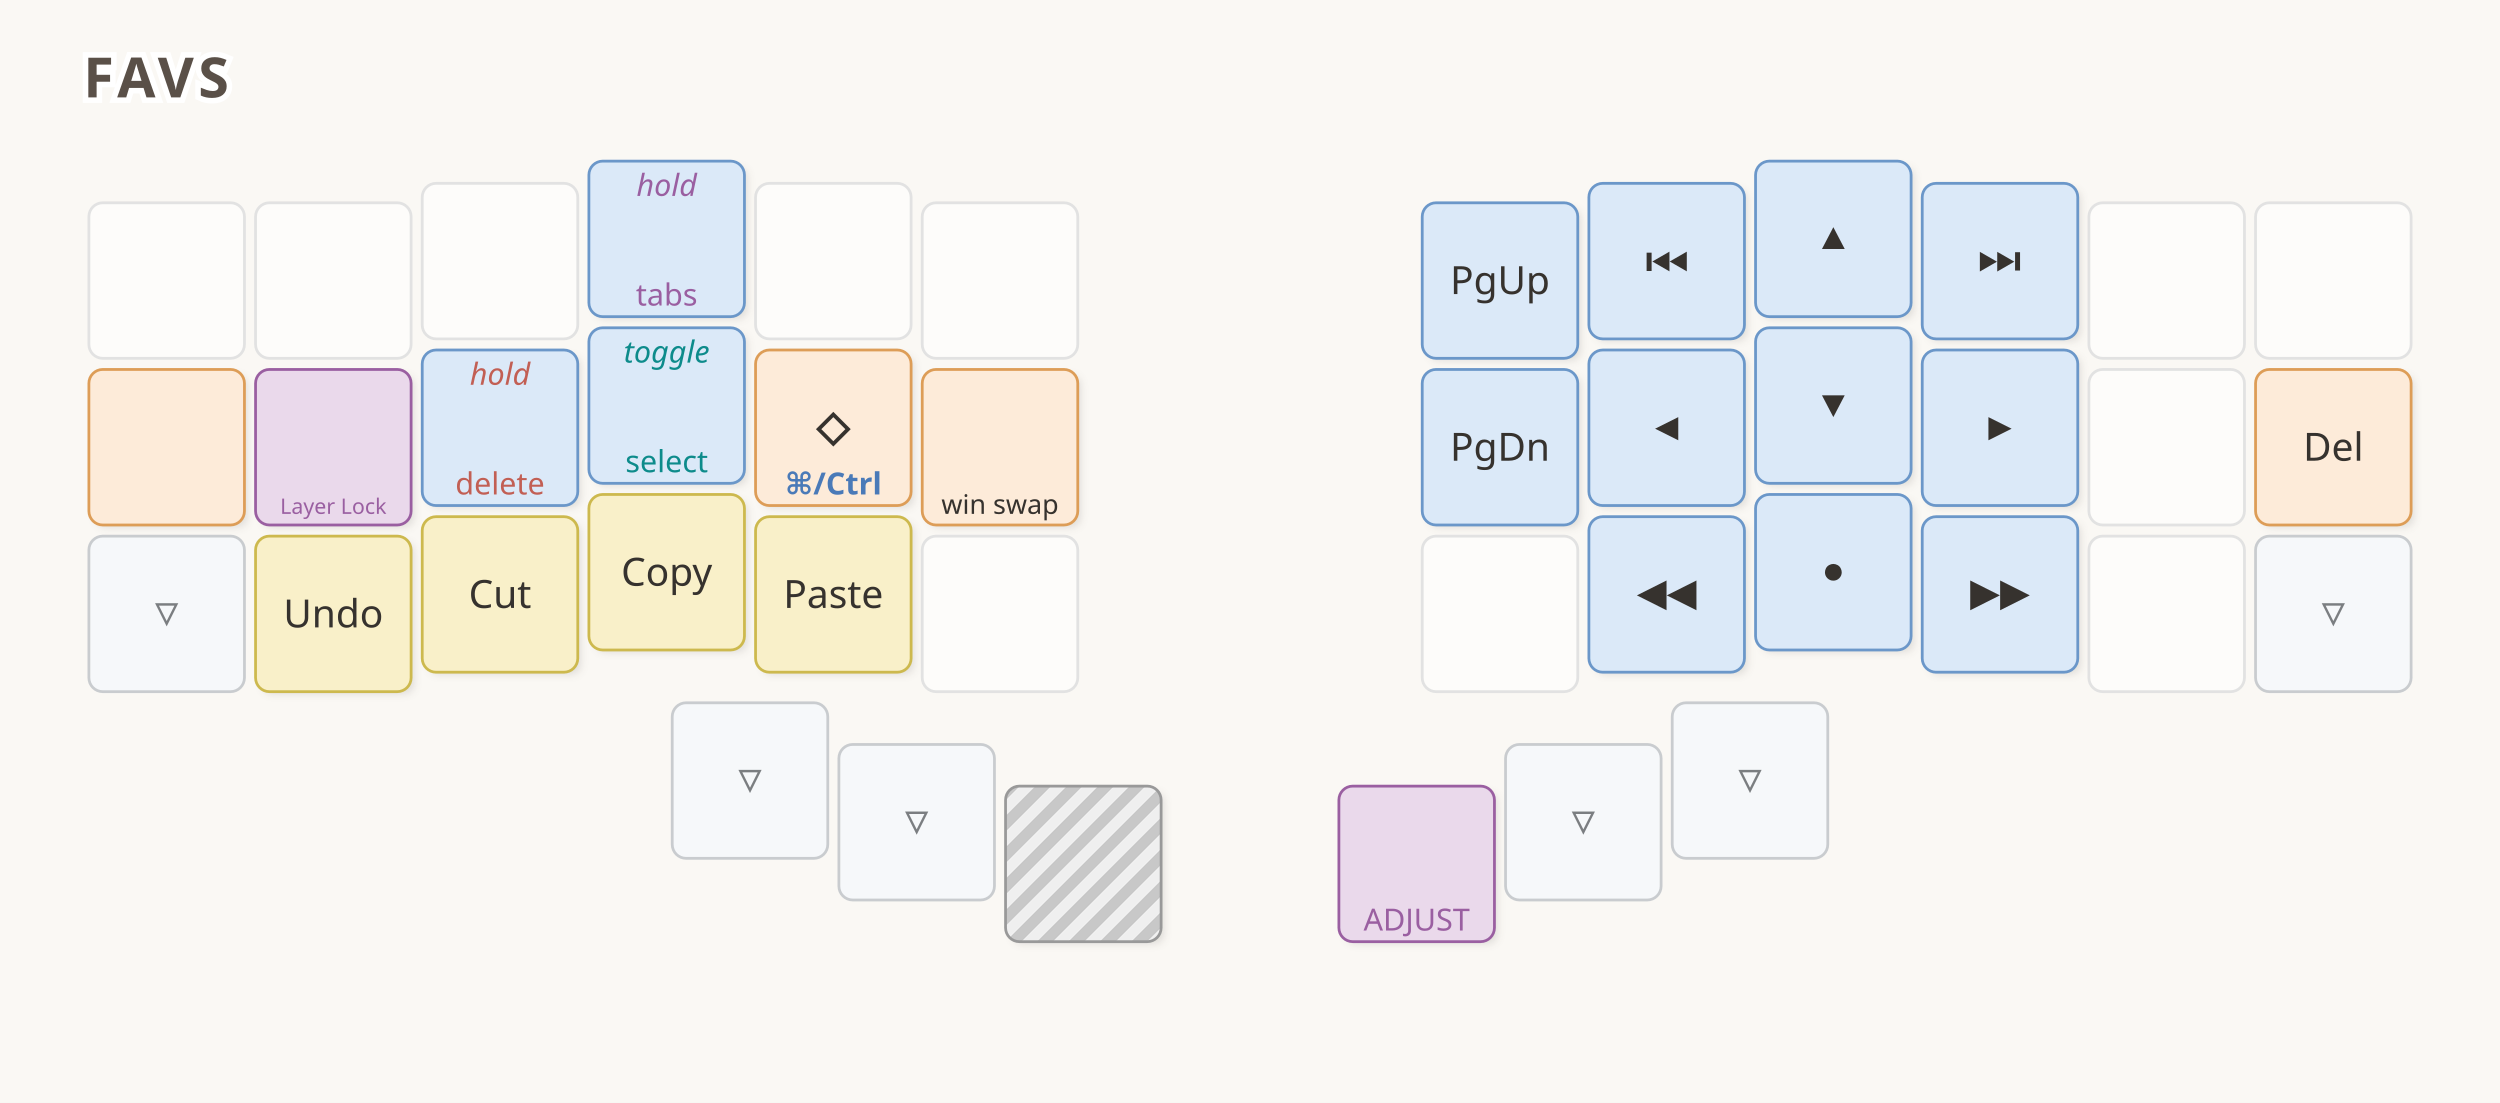
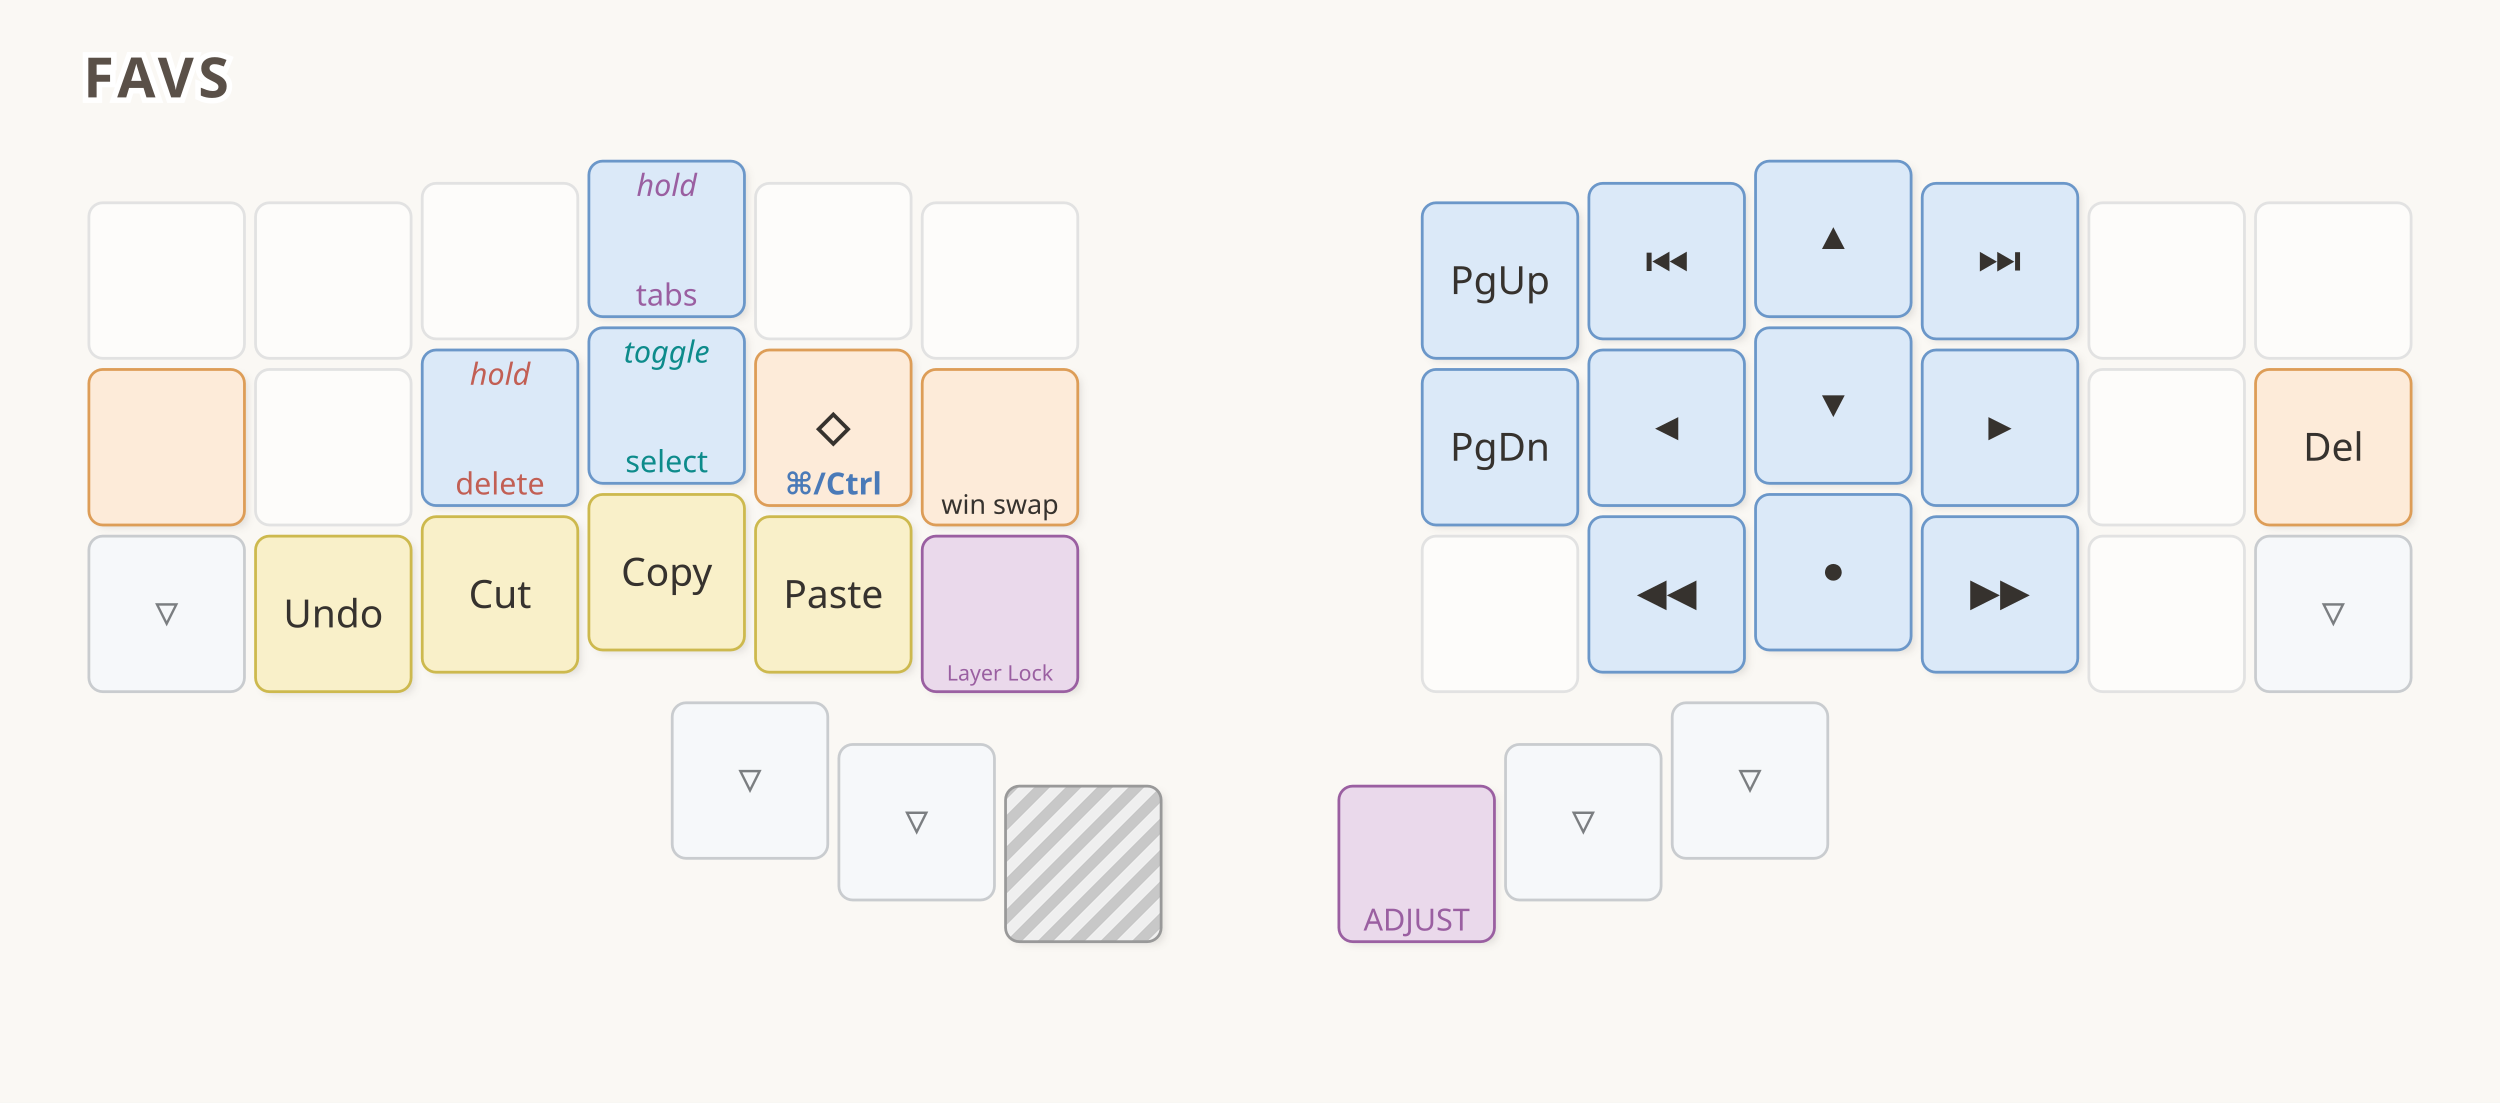
<svg xmlns="http://www.w3.org/2000/svg" xmlns:xlink="http://www.w3.org/1999/xlink" width="900" height="397" viewBox="0 0 900 397" class="keymap">
  <defs>
    <filter id="sh" x="-50%" y="-50%" width="200%" height="200%" color-interpolation-filters="sRGB">
      <feGaussianBlur stdDeviation="1.6" />
    </filter>
  </defs>
  <rect x="0" y="0" width="100%" height="100%" fill="#faf8f4" />
  <defs>/* start glyphs */
<svg id="mdi:backspace-outline">
      <svg id="mdi-backspace-outline" viewBox="0 0 24 24">
        <path d="M19,15.59L17.59,17L14,13.41L10.41,17L9,15.59L12.59,12L9,8.41L10.41,7L14,10.59L17.59,7L19,8.41L15.41,12L19,15.59M22,3A2,2 0 0,1 24,5V19A2,2 0 0,1 22,21H7C6.31,21 5.77,20.64 5.41,20.11L0,12L5.41,3.88C5.77,3.35 6.31,3 7,3H22M22,5H7L2.28,12L7,19H22V5Z" />
        <defs>
          <pattern id="stripes" patternUnits="userSpaceOnUse" width="8" height="8" patternTransform="rotate(45)">
            <rect width="8" height="8" fill="#efefef" />
            <rect width="4" height="8" fill="#c8c8c8" />
          </pattern>
        </defs>
      </svg>
      <defs>
        <pattern id="stripes" patternUnits="userSpaceOnUse" width="8" height="8" patternTransform="rotate(45)">
          <rect width="8" height="8" fill="#efefef" />
          <rect width="4" height="8" fill="#c8c8c8" />
        </pattern>
      </defs>
    </svg>
    <svg id="mdi:keyboard-esc">
      <svg id="mdi-keyboard-esc" viewBox="0 0 24 24">
        <path d="M1 7H7V9H3V11H7V13H3V15H7V17H1V7M11 7H15V9H11V11H13C14.11 11 15 11.9 15 13V15C15 16.11 14.11 17 13 17H9V15H13V13H11C9.9 13 9 12.11 9 11V9C9 7.9 9.9 7 11 7M19 7H21C22.11 7 23 7.9 23 9V10H21V9H19V15H21V14H23V15C23 16.11 22.11 17 21 17H19C17.9 17 17 16.11 17 15V9C17 7.9 17.9 7 19 7Z" />
        <defs>
          <pattern id="stripes" patternUnits="userSpaceOnUse" width="8" height="8" patternTransform="rotate(45)">
            <rect width="8" height="8" fill="#efefef" />
            <rect width="4" height="8" fill="#c8c8c8" />
          </pattern>
        </defs>
      </svg>
      <defs>
        <pattern id="stripes" patternUnits="userSpaceOnUse" width="8" height="8" patternTransform="rotate(45)">
          <rect width="8" height="8" fill="#efefef" />
          <rect width="4" height="8" fill="#c8c8c8" />
        </pattern>
      </defs>
    </svg>
    <svg id="mdi:layers-triple-outline">
      <svg id="mdi-layers-triple-outline" viewBox="0 0 24 24">
        <path d="M12 16.54L19.37 10.8L21 12.07L12 19.07L3 12.07L4.62 10.81L12 16.54M12 14L3 7L12 0L21 7L12 14M12 2.53L6.26 7L12 11.47L17.74 7L12 2.53M12 21.47L19.37 15.73L21 17L12 24L3 17L4.62 15.74L12 21.47" />
        <defs>
          <pattern id="stripes" patternUnits="userSpaceOnUse" width="8" height="8" patternTransform="rotate(45)">
            <rect width="8" height="8" fill="#efefef" />
            <rect width="4" height="8" fill="#c8c8c8" />
          </pattern>
        </defs>
      </svg>
      <defs>
        <pattern id="stripes" patternUnits="userSpaceOnUse" width="8" height="8" patternTransform="rotate(45)">
          <rect width="8" height="8" fill="#efefef" />
          <rect width="4" height="8" fill="#c8c8c8" />
        </pattern>
      </defs>
    </svg>
    <svg id="mdi:lock-outline">
      <svg id="mdi-lock-outline" viewBox="0 0 24 24">
        <path d="M12,17C10.89,17 10,16.1 10,15C10,13.89 10.89,13 12,13A2,2 0 0,1 14,15A2,2 0 0,1 12,17M18,20V10H6V20H18M18,8A2,2 0 0,1 20,10V20A2,2 0 0,1 18,22H6C4.89,22 4,21.1 4,20V10C4,8.89 4.89,8 6,8H7V6A5,5 0 0,1 12,1A5,5 0 0,1 17,6V8H18M12,3A3,3 0 0,0 9,6V8H15V6A3,3 0 0,0 12,3Z" />
        <defs>
          <pattern id="stripes" patternUnits="userSpaceOnUse" width="8" height="8" patternTransform="rotate(45)">
            <rect width="8" height="8" fill="#efefef" />
            <rect width="4" height="8" fill="#c8c8c8" />
          </pattern>
        </defs>
      </svg>
      <defs>
        <pattern id="stripes" patternUnits="userSpaceOnUse" width="8" height="8" patternTransform="rotate(45)">
          <rect width="8" height="8" fill="#efefef" />
          <rect width="4" height="8" fill="#c8c8c8" />
        </pattern>
      </defs>
    </svg>
    <svg id="mdi:selection">
      <svg id="mdi-selection" viewBox="0 0 24 24">
        <path d="M2,4C2,2.89 2.9,2 4,2H7V4H4V7H2V4M22,4V7H20V4H17V2H20A2,2 0 0,1 22,4M20,20V17H22V20C22,21.11 21.1,22 20,22H17V20H20M2,20V17H4V20H7V22H4A2,2 0 0,1 2,20M10,2H14V4H10V2M10,20H14V22H10V20M20,10H22V14H20V10M2,10H4V14H2V10Z" />
        <defs>
          <pattern id="stripes" patternUnits="userSpaceOnUse" width="8" height="8" patternTransform="rotate(45)">
            <rect width="8" height="8" fill="#efefef" />
            <rect width="4" height="8" fill="#c8c8c8" />
          </pattern>
        </defs>
      </svg>
      <defs>
        <pattern id="stripes" patternUnits="userSpaceOnUse" width="8" height="8" patternTransform="rotate(45)">
          <rect width="8" height="8" fill="#efefef" />
          <rect width="4" height="8" fill="#c8c8c8" />
        </pattern>
      </defs>
    </svg>
    <svg id="mdi:swap-horizontal">
      <svg id="mdi-swap-horizontal" viewBox="0 0 24 24">
        <path d="M21,9L17,5V8H10V10H17V13M7,11L3,15L7,19V16H14V14H7V11Z" />
        <defs>
          <pattern id="stripes" patternUnits="userSpaceOnUse" width="8" height="8" patternTransform="rotate(45)">
            <rect width="8" height="8" fill="#efefef" />
            <rect width="4" height="8" fill="#c8c8c8" />
          </pattern>
        </defs>
      </svg>
      <defs>
        <pattern id="stripes" patternUnits="userSpaceOnUse" width="8" height="8" patternTransform="rotate(45)">
          <rect width="8" height="8" fill="#efefef" />
          <rect width="4" height="8" fill="#c8c8c8" />
        </pattern>
      </defs>
    </svg>
    <svg id="mdi:tab">
      <svg id="mdi-tab" viewBox="0 0 24 24">
        <path d="M21,3H3A2,2 0 0,0 1,5V19A2,2 0 0,0 3,21H21A2,2 0 0,0 23,19V5A2,2 0 0,0 21,3M21,19H3V5H13V9H21V19Z" />
        <defs>
          <pattern id="stripes" patternUnits="userSpaceOnUse" width="8" height="8" patternTransform="rotate(45)">
            <rect width="8" height="8" fill="#efefef" />
            <rect width="4" height="8" fill="#c8c8c8" />
          </pattern>
        </defs>
      </svg>
      <defs>
        <pattern id="stripes" patternUnits="userSpaceOnUse" width="8" height="8" patternTransform="rotate(45)">
          <rect width="8" height="8" fill="#efefef" />
          <rect width="4" height="8" fill="#c8c8c8" />
        </pattern>
      </defs>
    </svg>
  </defs>/* end glyphs */
<style>/* inherit to force styles through use tags */
svg path {
    fill: inherit;
}

/* font and background color specifications */
svg.keymap {
    font-family: 'Source Sans 3','Source Sans Pro',sans-serif;
    font-size: 14px;
    font-kerning: normal;
    text-rendering: optimizeLegibility;
    fill: #24292e;
}

/* default key styling */
rect.key {
    fill: #f6f8fa;
}

rect.key, rect.combo {
    stroke: #c9cccf;
    stroke-width: 1;
}

/* default key side styling, only used is draw_key_sides is set */
rect.side {
    filter: brightness(90%);
}

/* color accent for combo boxes */
rect.combo, rect.combo-separate {
    fill: #cdf;
}

/* color accent for held keys */
rect.held, rect.combo.held {
    fill: #fdd;
}

/* color accent for ghost (optional) keys */
rect.ghost, rect.combo.ghost {
    stroke-dasharray: 4, 4;
    stroke-width: 2;
}

text {
    text-anchor: middle;
    dominant-baseline: middle;
}

/* styling for layer labels */
text.label {
    font-weight: 600;
    font-size: 20px;
    letter-spacing: 0.08em;
    fill: #5a5048;
    text-anchor: start;
    stroke: white;
    stroke-width: 4;
    paint-order: stroke;
}

/* styling for optional footer */
text.footer {
    text-anchor: end;
    dominant-baseline: auto;
    stroke: white;
    stroke-width: 4;
    paint-order: stroke;
}

/* styling for combo tap, and key non-tap label text */
text.combo, text.hold, text.shifted, text.left, text.right, text.tl, text.tr, text.bl, text.br {
    font-size: 11px;
}

text.hold, text.bl, text.br {
    text-anchor: middle;
    dominant-baseline: auto;
}

text.shifted, text.tl, text.tr {
    text-anchor: middle;
    dominant-baseline: hanging;
}

text.left, text.tl, text.bl {
    text-anchor: start;
}

text.right, text.tr, text.br {
    text-anchor: end;
}

text.layer-activator {
    text-decoration: underline;
}

/* styling for hold/shifted label text in combo box */
text.combo.hold, text.combo.shifted, text.combo.left, text.combo.right {
    font-size: 8px;
}

/* lighter symbol for transparent keys */
text.trans {
    fill: #7b7e81;
}

/* styling for combo dendrons */
path.combo {
    stroke-width: 1;
    stroke: gray;
    fill: none;
}

/* Start Tabler Icons Cleanup */
/* cannot use height/width with glyphs */
.icon-tabler &gt; path {
    fill: inherit;
    stroke: inherit;
    stroke-width: 2;
}
/* hide tabler's default box */
.icon-tabler &gt; path[stroke="none"][fill="none"] {
    visibility: hidden;
}
/* End Tabler Icons Cleanup */

/* Two-tier palette: pale fills = content regions (ambient), vivid = behavior */
/* Tier 1 - ambient content categories (default dark text) */
/* Palette: grey = alphas/trans (default), white = unused, green = symbols,
   purple = layers, blue = navigation (incl. latches), orange = everything else */
svg.keymap { fill: #36322e; }
.key.none ret.key { fill: white; }
.key.none rect.key { fill: white; opacity: 50%; }
.key.symbol rect.key { fill: #e9f5f0; stroke: #bedfd2; }
.key.layer rect.key { fill: #ead9eb; stroke: #9a5fa1; }
.key.layer.tap, .key.layer.hold, .key.layer.shifted { fill: #9a5fa1; }
.key.nav rect.key { fill: #dbe9f8; stroke: #6b97c9; }
.key.delhold.tap, .key.delhold.hold, .key.delhold.shifted { fill: #c25f54; }
.key.selmode.tap, .key.selmode.hold, .key.selmode.shifted { fill: #0d8b8b; }
.key.tabmode.tap, .key.tabmode.hold, .key.tabmode.shifted { fill: #9a5fa1; }
.key.mode.shifted { font-style: italic; }
.key.editing rect.key, .key.state rect.key, .key.danger rect.key, .key.modifier rect.key { fill: #fdebd9; stroke: #dd9d57; }
.key.system rect.key { fill: #f9f0c9; stroke: #cdb94e; }
.key.modifier.tap, .key.modifier.hold, .key.modifier.shifted { fill: #b06c1f; }
.key.modtap.hold { fill: #4a7ab8; font-weight: bold; }
.key.metakey.tap { font-size: 21px; }
.key.lineedge.tap { font-size: 25px; }
.key.held rect.key { fill: url(#stripes); stroke: #999999; }
.combo.state rect.key { fill: #fdebd9; stroke: #dd9d57; }
.combo.symbol rect.key { fill: #e9f5f0; stroke: #bedfd2; }
.key.shifted { transform: translateY(2px); }
.key.hold {transform: translateY(-2px); }
</style>
  <g transform="translate(30, 0)" class="layer-FAVS">
    <text x="0" y="28" class="label" id="FAVS">FAVS</text>
    <g transform="translate(0, 56)">
      <g transform="translate(30, 45)" class="key none keypos-0">
        <rect rx="5" ry="5" x="-28" y="-28" width="56" height="56" class="key none" />
      </g>
      <g transform="translate(90, 45)" class="key none keypos-1">
        <rect rx="5" ry="5" x="-28" y="-28" width="56" height="56" class="key none" />
      </g>
      <g transform="translate(150, 38)" class="key none keypos-2">
        <rect rx="5" ry="5" x="-28" y="-28" width="56" height="56" class="key none" />
      </g>
      <g transform="translate(210, 30)" class="key nav tabmode mode keypos-3">
        <rect x="-25.2" y="-25.5" width="54" height="54" rx="3" ry="3" fill="#3a2f25" opacity="0.16" filter="url(#sh)" />
        <rect rx="5" ry="5" x="-28" y="-28" width="56" height="56" class="key nav tabmode mode" />
        <use href="#mdi:tab" xlink:href="#mdi:tab" x="-7" y="-7" height="14" width="14.0" class="key nav tabmode mode tap glyph mdi:tab" />
        <text x="0" y="26" class="key nav tabmode mode hold">tabs</text>
        <text x="0" y="-26" class="key nav tabmode mode shifted">hold</text>
      </g>
      <g transform="translate(270, 38)" class="key none keypos-4">
        <rect rx="5" ry="5" x="-28" y="-28" width="56" height="56" class="key none" />
      </g>
      <g transform="translate(330, 45)" class="key none keypos-5">
        <rect rx="5" ry="5" x="-28" y="-28" width="56" height="56" class="key none" />
      </g>
      <g transform="translate(510, 45)" class="key nav keypos-6">
        <rect x="-25.2" y="-25.5" width="54" height="54" rx="3" ry="3" fill="#3a2f25" opacity="0.16" filter="url(#sh)" />
        <rect rx="5" ry="5" x="-28" y="-28" width="56" height="56" class="key nav" />
        <text x="0" y="0" class="key nav tap">PgUp</text>
      </g>
      <g transform="translate(570, 38)" class="key nav lineedge keypos-7">
        <rect x="-25.2" y="-25.5" width="54" height="54" rx="3" ry="3" fill="#3a2f25" opacity="0.16" filter="url(#sh)" />
        <rect rx="5" ry="5" x="-28" y="-28" width="56" height="56" class="key nav lineedge" />
        <text style="font-family:SFMono-Regular,Consolas,Liberation Mono,Menlo,monospace" x="0" y="0" class="key nav lineedge tap">⏮</text>
      </g>
      <g transform="translate(630, 30)" class="key nav keypos-8">
        <rect x="-25.2" y="-25.5" width="54" height="54" rx="3" ry="3" fill="#3a2f25" opacity="0.16" filter="url(#sh)" />
        <rect rx="5" ry="5" x="-28" y="-28" width="56" height="56" class="key nav" />
        <text style="font-family:SFMono-Regular,Consolas,Liberation Mono,Menlo,monospace" x="0" y="0" class="key nav tap">▲</text>
      </g>
      <g transform="translate(690, 38)" class="key nav lineedge keypos-9">
        <rect x="-25.2" y="-25.5" width="54" height="54" rx="3" ry="3" fill="#3a2f25" opacity="0.16" filter="url(#sh)" />
        <rect rx="5" ry="5" x="-28" y="-28" width="56" height="56" class="key nav lineedge" />
        <text style="font-family:SFMono-Regular,Consolas,Liberation Mono,Menlo,monospace" x="0" y="0" class="key nav lineedge tap">⏭</text>
      </g>
      <g transform="translate(750, 45)" class="key none keypos-10">
        <rect rx="5" ry="5" x="-28" y="-28" width="56" height="56" class="key none" />
      </g>
      <g transform="translate(810, 45)" class="key none keypos-11">
        <rect rx="5" ry="5" x="-28" y="-28" width="56" height="56" class="key none" />
      </g>
      <g transform="translate(30, 105)" class="key editing keypos-12">
        <rect x="-25.2" y="-25.5" width="54" height="54" rx="3" ry="3" fill="#3a2f25" opacity="0.16" filter="url(#sh)" />
        <rect rx="5" ry="5" x="-28" y="-28" width="56" height="56" class="key editing" />
        <use href="#mdi:keyboard-esc" xlink:href="#mdi:keyboard-esc" x="-7" y="-7" height="14" width="14.0" class="key editing tap glyph mdi:keyboard-esc" />
      </g>
-       <g transform="translate(90, 105)" class="key layer keypos-13">
+       <g transform="translate(90, 105)" class="key none keypos-13">
+         <rect rx="5" ry="5" x="-28" y="-28" width="56" height="56" class="key none" />
+       </g>
+       <g transform="translate(150, 98)" class="key nav delhold mode keypos-14">
+         <rect x="-25.2" y="-25.5" width="54" height="54" rx="3" ry="3" fill="#3a2f25" opacity="0.16" filter="url(#sh)" />
+         <rect rx="5" ry="5" x="-28" y="-28" width="56" height="56" class="key nav delhold mode" />
+         <use href="#mdi:backspace-outline" xlink:href="#mdi:backspace-outline" x="-7" y="-7" height="14" width="14.0" class="key nav delhold mode tap glyph mdi:backspace-outline" />
+         <text x="0" y="26" class="key nav delhold mode hold">delete</text>
+         <text x="0" y="-26" class="key nav delhold mode shifted">hold</text>
+       </g>
+       <g transform="translate(210, 90)" class="key nav selmode mode keypos-15">
+         <rect x="-25.2" y="-25.5" width="54" height="54" rx="3" ry="3" fill="#3a2f25" opacity="0.16" filter="url(#sh)" />
+         <rect rx="5" ry="5" x="-28" y="-28" width="56" height="56" class="key nav selmode mode" />
+         <use href="#mdi:selection" xlink:href="#mdi:selection" x="-7" y="-7" height="14" width="14.0" class="key nav selmode mode tap glyph mdi:selection" />
+         <text x="0" y="26" class="key nav selmode mode hold">select</text>
+         <text x="0" y="-26" class="key nav selmode mode shifted">toggle</text>
+       </g>
+       <g transform="translate(270, 98)" class="key editing modtap metakey keypos-16">
+         <rect x="-25.2" y="-25.5" width="54" height="54" rx="3" ry="3" fill="#3a2f25" opacity="0.16" filter="url(#sh)" />
+         <rect rx="5" ry="5" x="-28" y="-28" width="56" height="56" class="key editing modtap metakey" />
+         <text style="font-family:SFMono-Regular,Consolas,Liberation Mono,Menlo,monospace" x="0" y="0" class="key editing modtap metakey tap">◇</text>
+         <text x="0" y="26" class="key editing modtap metakey hold">⌘/Ctrl</text>
+       </g>
+       <g transform="translate(330, 105)" class="key state keypos-17">
+         <rect x="-25.2" y="-25.5" width="54" height="54" rx="3" ry="3" fill="#3a2f25" opacity="0.16" filter="url(#sh)" />
+         <rect rx="5" ry="5" x="-28" y="-28" width="56" height="56" class="key state" />
+         <use href="#mdi:swap-horizontal" xlink:href="#mdi:swap-horizontal" x="-7" y="-7" height="14" width="14.0" class="key state tap glyph mdi:swap-horizontal" />
+         <text x="0" y="26" class="key state hold">
+           <tspan style="font-size: 88%">win swap</tspan>
+         </text>
+       </g>
+       <g transform="translate(510, 105)" class="key nav keypos-18">
+         <rect x="-25.2" y="-25.5" width="54" height="54" rx="3" ry="3" fill="#3a2f25" opacity="0.16" filter="url(#sh)" />
+         <rect rx="5" ry="5" x="-28" y="-28" width="56" height="56" class="key nav" />
+         <text x="0" y="0" class="key nav tap">PgDn</text>
+       </g>
+       <g transform="translate(570, 98)" class="key nav keypos-19">
+         <rect x="-25.2" y="-25.5" width="54" height="54" rx="3" ry="3" fill="#3a2f25" opacity="0.16" filter="url(#sh)" />
+         <rect rx="5" ry="5" x="-28" y="-28" width="56" height="56" class="key nav" />
+         <text style="font-family:SFMono-Regular,Consolas,Liberation Mono,Menlo,monospace" x="0" y="0" class="key nav tap">◀</text>
+       </g>
+       <g transform="translate(630, 90)" class="key nav keypos-20">
+         <rect x="-25.2" y="-25.5" width="54" height="54" rx="3" ry="3" fill="#3a2f25" opacity="0.16" filter="url(#sh)" />
+         <rect rx="5" ry="5" x="-28" y="-28" width="56" height="56" class="key nav" />
+         <text style="font-family:SFMono-Regular,Consolas,Liberation Mono,Menlo,monospace" x="0" y="0" class="key nav tap">▼</text>
+       </g>
+       <g transform="translate(690, 98)" class="key nav keypos-21">
+         <rect x="-25.2" y="-25.5" width="54" height="54" rx="3" ry="3" fill="#3a2f25" opacity="0.16" filter="url(#sh)" />
+         <rect rx="5" ry="5" x="-28" y="-28" width="56" height="56" class="key nav" />
+         <text style="font-family:SFMono-Regular,Consolas,Liberation Mono,Menlo,monospace" x="0" y="0" class="key nav tap">▶</text>
+       </g>
+       <g transform="translate(750, 105)" class="key none keypos-22">
+         <rect rx="5" ry="5" x="-28" y="-28" width="56" height="56" class="key none" />
+       </g>
+       <g transform="translate(810, 105)" class="key editing keypos-23">
+         <rect x="-25.2" y="-25.5" width="54" height="54" rx="3" ry="3" fill="#3a2f25" opacity="0.16" filter="url(#sh)" />
+         <rect rx="5" ry="5" x="-28" y="-28" width="56" height="56" class="key editing" />
+         <text x="0" y="0" class="key editing tap">Del</text>
+       </g>
+       <g transform="translate(30, 165)" class="key trans keypos-24">
+         <rect rx="5" ry="5" x="-28" y="-28" width="56" height="56" class="key trans" />
+         <text style="font-family:SFMono-Regular,Consolas,Liberation Mono,Menlo,monospace" x="0" y="0" class="key trans tap">▽</text>
+       </g>
+       <g transform="translate(90, 165)" class="key system keypos-25">
+         <rect x="-25.2" y="-25.5" width="54" height="54" rx="3" ry="3" fill="#3a2f25" opacity="0.16" filter="url(#sh)" />
+         <rect rx="5" ry="5" x="-28" y="-28" width="56" height="56" class="key system" />
+         <text x="0" y="0" class="key system tap">Undo</text>
+       </g>
+       <g transform="translate(150, 158)" class="key system keypos-26">
+         <rect x="-25.2" y="-25.5" width="54" height="54" rx="3" ry="3" fill="#3a2f25" opacity="0.16" filter="url(#sh)" />
+         <rect rx="5" ry="5" x="-28" y="-28" width="56" height="56" class="key system" />
+         <text x="0" y="0" class="key system tap">Cut</text>
+       </g>
+       <g transform="translate(210, 150)" class="key system keypos-27">
+         <rect x="-25.2" y="-25.5" width="54" height="54" rx="3" ry="3" fill="#3a2f25" opacity="0.16" filter="url(#sh)" />
+         <rect rx="5" ry="5" x="-28" y="-28" width="56" height="56" class="key system" />
+         <text x="0" y="0" class="key system tap">Copy</text>
+       </g>
+       <g transform="translate(270, 158)" class="key system keypos-28">
+         <rect x="-25.2" y="-25.5" width="54" height="54" rx="3" ry="3" fill="#3a2f25" opacity="0.16" filter="url(#sh)" />
+         <rect rx="5" ry="5" x="-28" y="-28" width="56" height="56" class="key system" />
+         <text x="0" y="0" class="key system tap">Paste</text>
+       </g>
+       <g transform="translate(330, 165)" class="key layer keypos-29">
        <rect x="-25.2" y="-25.5" width="54" height="54" rx="3" ry="3" fill="#3a2f25" opacity="0.16" filter="url(#sh)" />
        <rect rx="5" ry="5" x="-28" y="-28" width="56" height="56" class="key layer" />
        <use href="#mdi:lock-outline" xlink:href="#mdi:lock-outline" x="-7" y="-7" height="14" width="14.0" class="key layer tap glyph mdi:lock-outline" />
        <text x="0" y="26" class="key layer hold">
          <tspan style="font-size: 70%">Layer Lock</tspan>
        </text>
-       </g>
-       <g transform="translate(150, 98)" class="key nav delhold mode keypos-14">
-         <rect x="-25.2" y="-25.5" width="54" height="54" rx="3" ry="3" fill="#3a2f25" opacity="0.16" filter="url(#sh)" />
-         <rect rx="5" ry="5" x="-28" y="-28" width="56" height="56" class="key nav delhold mode" />
-         <use href="#mdi:backspace-outline" xlink:href="#mdi:backspace-outline" x="-7" y="-7" height="14" width="14.0" class="key nav delhold mode tap glyph mdi:backspace-outline" />
-         <text x="0" y="26" class="key nav delhold mode hold">delete</text>
-         <text x="0" y="-26" class="key nav delhold mode shifted">hold</text>
-       </g>
-       <g transform="translate(210, 90)" class="key nav selmode mode keypos-15">
-         <rect x="-25.2" y="-25.5" width="54" height="54" rx="3" ry="3" fill="#3a2f25" opacity="0.16" filter="url(#sh)" />
-         <rect rx="5" ry="5" x="-28" y="-28" width="56" height="56" class="key nav selmode mode" />
-         <use href="#mdi:selection" xlink:href="#mdi:selection" x="-7" y="-7" height="14" width="14.0" class="key nav selmode mode tap glyph mdi:selection" />
-         <text x="0" y="26" class="key nav selmode mode hold">select</text>
-         <text x="0" y="-26" class="key nav selmode mode shifted">toggle</text>
-       </g>
-       <g transform="translate(270, 98)" class="key editing modtap metakey keypos-16">
-         <rect x="-25.2" y="-25.5" width="54" height="54" rx="3" ry="3" fill="#3a2f25" opacity="0.16" filter="url(#sh)" />
-         <rect rx="5" ry="5" x="-28" y="-28" width="56" height="56" class="key editing modtap metakey" />
-         <text style="font-family:SFMono-Regular,Consolas,Liberation Mono,Menlo,monospace" x="0" y="0" class="key editing modtap metakey tap">◇</text>
-         <text x="0" y="26" class="key editing modtap metakey hold">⌘/Ctrl</text>
-       </g>
-       <g transform="translate(330, 105)" class="key state keypos-17">
-         <rect x="-25.2" y="-25.5" width="54" height="54" rx="3" ry="3" fill="#3a2f25" opacity="0.16" filter="url(#sh)" />
-         <rect rx="5" ry="5" x="-28" y="-28" width="56" height="56" class="key state" />
-         <use href="#mdi:swap-horizontal" xlink:href="#mdi:swap-horizontal" x="-7" y="-7" height="14" width="14.0" class="key state tap glyph mdi:swap-horizontal" />
-         <text x="0" y="26" class="key state hold">
-           <tspan style="font-size: 88%">win swap</tspan>
-         </text>
-       </g>
-       <g transform="translate(510, 105)" class="key nav keypos-18">
-         <rect x="-25.2" y="-25.5" width="54" height="54" rx="3" ry="3" fill="#3a2f25" opacity="0.16" filter="url(#sh)" />
-         <rect rx="5" ry="5" x="-28" y="-28" width="56" height="56" class="key nav" />
-         <text x="0" y="0" class="key nav tap">PgDn</text>
-       </g>
-       <g transform="translate(570, 98)" class="key nav keypos-19">
-         <rect x="-25.2" y="-25.5" width="54" height="54" rx="3" ry="3" fill="#3a2f25" opacity="0.16" filter="url(#sh)" />
-         <rect rx="5" ry="5" x="-28" y="-28" width="56" height="56" class="key nav" />
-         <text style="font-family:SFMono-Regular,Consolas,Liberation Mono,Menlo,monospace" x="0" y="0" class="key nav tap">◀</text>
-       </g>
-       <g transform="translate(630, 90)" class="key nav keypos-20">
-         <rect x="-25.2" y="-25.5" width="54" height="54" rx="3" ry="3" fill="#3a2f25" opacity="0.16" filter="url(#sh)" />
-         <rect rx="5" ry="5" x="-28" y="-28" width="56" height="56" class="key nav" />
-         <text style="font-family:SFMono-Regular,Consolas,Liberation Mono,Menlo,monospace" x="0" y="0" class="key nav tap">▼</text>
-       </g>
-       <g transform="translate(690, 98)" class="key nav keypos-21">
-         <rect x="-25.2" y="-25.5" width="54" height="54" rx="3" ry="3" fill="#3a2f25" opacity="0.16" filter="url(#sh)" />
-         <rect rx="5" ry="5" x="-28" y="-28" width="56" height="56" class="key nav" />
-         <text style="font-family:SFMono-Regular,Consolas,Liberation Mono,Menlo,monospace" x="0" y="0" class="key nav tap">▶</text>
-       </g>
-       <g transform="translate(750, 105)" class="key none keypos-22">
-         <rect rx="5" ry="5" x="-28" y="-28" width="56" height="56" class="key none" />
-       </g>
-       <g transform="translate(810, 105)" class="key editing keypos-23">
-         <rect x="-25.2" y="-25.5" width="54" height="54" rx="3" ry="3" fill="#3a2f25" opacity="0.16" filter="url(#sh)" />
-         <rect rx="5" ry="5" x="-28" y="-28" width="56" height="56" class="key editing" />
-         <text x="0" y="0" class="key editing tap">Del</text>
-       </g>
-       <g transform="translate(30, 165)" class="key trans keypos-24">
-         <rect rx="5" ry="5" x="-28" y="-28" width="56" height="56" class="key trans" />
-         <text style="font-family:SFMono-Regular,Consolas,Liberation Mono,Menlo,monospace" x="0" y="0" class="key trans tap">▽</text>
-       </g>
-       <g transform="translate(90, 165)" class="key system keypos-25">
-         <rect x="-25.2" y="-25.5" width="54" height="54" rx="3" ry="3" fill="#3a2f25" opacity="0.16" filter="url(#sh)" />
-         <rect rx="5" ry="5" x="-28" y="-28" width="56" height="56" class="key system" />
-         <text x="0" y="0" class="key system tap">Undo</text>
-       </g>
-       <g transform="translate(150, 158)" class="key system keypos-26">
-         <rect x="-25.2" y="-25.5" width="54" height="54" rx="3" ry="3" fill="#3a2f25" opacity="0.16" filter="url(#sh)" />
-         <rect rx="5" ry="5" x="-28" y="-28" width="56" height="56" class="key system" />
-         <text x="0" y="0" class="key system tap">Cut</text>
-       </g>
-       <g transform="translate(210, 150)" class="key system keypos-27">
-         <rect x="-25.2" y="-25.5" width="54" height="54" rx="3" ry="3" fill="#3a2f25" opacity="0.16" filter="url(#sh)" />
-         <rect rx="5" ry="5" x="-28" y="-28" width="56" height="56" class="key system" />
-         <text x="0" y="0" class="key system tap">Copy</text>
-       </g>
-       <g transform="translate(270, 158)" class="key system keypos-28">
-         <rect x="-25.2" y="-25.5" width="54" height="54" rx="3" ry="3" fill="#3a2f25" opacity="0.16" filter="url(#sh)" />
-         <rect rx="5" ry="5" x="-28" y="-28" width="56" height="56" class="key system" />
-         <text x="0" y="0" class="key system tap">Paste</text>
-       </g>
-       <g transform="translate(330, 165)" class="key none keypos-29">
-         <rect rx="5" ry="5" x="-28" y="-28" width="56" height="56" class="key none" />
      </g>
      <g transform="translate(510, 165)" class="key none keypos-30">
        <rect rx="5" ry="5" x="-28" y="-28" width="56" height="56" class="key none" />
      </g>
      <g transform="translate(570, 158)" class="key nav keypos-31">
        <rect x="-25.2" y="-25.5" width="54" height="54" rx="3" ry="3" fill="#3a2f25" opacity="0.16" filter="url(#sh)" />
        <rect rx="5" ry="5" x="-28" y="-28" width="56" height="56" class="key nav" />
        <text x="0" y="0" class="key nav tap">◀◀</text>
      </g>
      <g transform="translate(630, 150)" class="key nav keypos-32">
        <rect x="-25.2" y="-25.5" width="54" height="54" rx="3" ry="3" fill="#3a2f25" opacity="0.16" filter="url(#sh)" />
        <rect rx="5" ry="5" x="-28" y="-28" width="56" height="56" class="key nav" />
        <text style="font-family:SFMono-Regular,Consolas,Liberation Mono,Menlo,monospace" x="0" y="0" class="key nav tap">●</text>
      </g>
      <g transform="translate(690, 158)" class="key nav keypos-33">
        <rect x="-25.2" y="-25.5" width="54" height="54" rx="3" ry="3" fill="#3a2f25" opacity="0.16" filter="url(#sh)" />
        <rect rx="5" ry="5" x="-28" y="-28" width="56" height="56" class="key nav" />
        <text x="0" y="0" class="key nav tap">▶▶</text>
      </g>
      <g transform="translate(750, 165)" class="key none keypos-34">
        <rect rx="5" ry="5" x="-28" y="-28" width="56" height="56" class="key none" />
      </g>
      <g transform="translate(810, 165)" class="key trans keypos-35">
        <rect rx="5" ry="5" x="-28" y="-28" width="56" height="56" class="key trans" />
        <text style="font-family:SFMono-Regular,Consolas,Liberation Mono,Menlo,monospace" x="0" y="0" class="key trans tap">▽</text>
      </g>
      <g transform="translate(240, 225)" class="key trans keypos-36">
        <rect rx="5" ry="5" x="-28" y="-28" width="56" height="56" class="key trans" />
        <text style="font-family:SFMono-Regular,Consolas,Liberation Mono,Menlo,monospace" x="0" y="0" class="key trans tap">▽</text>
      </g>
      <g transform="translate(300, 240)" class="key trans keypos-37">
        <rect rx="5" ry="5" x="-28" y="-28" width="56" height="56" class="key trans" />
        <text style="font-family:SFMono-Regular,Consolas,Liberation Mono,Menlo,monospace" x="0" y="0" class="key trans tap">▽</text>
      </g>
      <g transform="translate(360, 255)" class="key held keypos-38">
        <rect x="-25.2" y="-25.5" width="54" height="54" rx="3" ry="3" fill="#3a2f25" opacity="0.16" filter="url(#sh)" />
        <rect rx="5" ry="5" x="-28" y="-28" width="56" height="56" class="key held" />
      </g>
      <g transform="translate(480, 255)" class="key layer keypos-39">
        <rect x="-25.2" y="-25.5" width="54" height="54" rx="3" ry="3" fill="#3a2f25" opacity="0.16" filter="url(#sh)" />
        <rect rx="5" ry="5" x="-28" y="-28" width="56" height="56" class="key layer" />
        <use href="#mdi:layers-triple-outline" xlink:href="#mdi:layers-triple-outline" x="-7" y="-7" height="14" width="14.0" class="key layer tap glyph mdi:layers-triple-outline" />
        <text x="0" y="26" class="key layer hold">ADJUST</text>
      </g>
      <g transform="translate(540, 240)" class="key trans keypos-40">
        <rect rx="5" ry="5" x="-28" y="-28" width="56" height="56" class="key trans" />
        <text style="font-family:SFMono-Regular,Consolas,Liberation Mono,Menlo,monospace" x="0" y="0" class="key trans tap">▽</text>
      </g>
      <g transform="translate(600, 225)" class="key trans keypos-41">
        <rect rx="5" ry="5" x="-28" y="-28" width="56" height="56" class="key trans" />
        <text style="font-family:SFMono-Regular,Consolas,Liberation Mono,Menlo,monospace" x="0" y="0" class="key trans tap">▽</text>
      </g>
    </g>
  </g>
  <defs>
    <pattern id="stripes" patternUnits="userSpaceOnUse" width="8" height="8" patternTransform="rotate(45)">
      <rect width="8" height="8" fill="#efefef" />
      <rect width="4" height="8" fill="#c8c8c8" />
    </pattern>
  </defs>
</svg>
